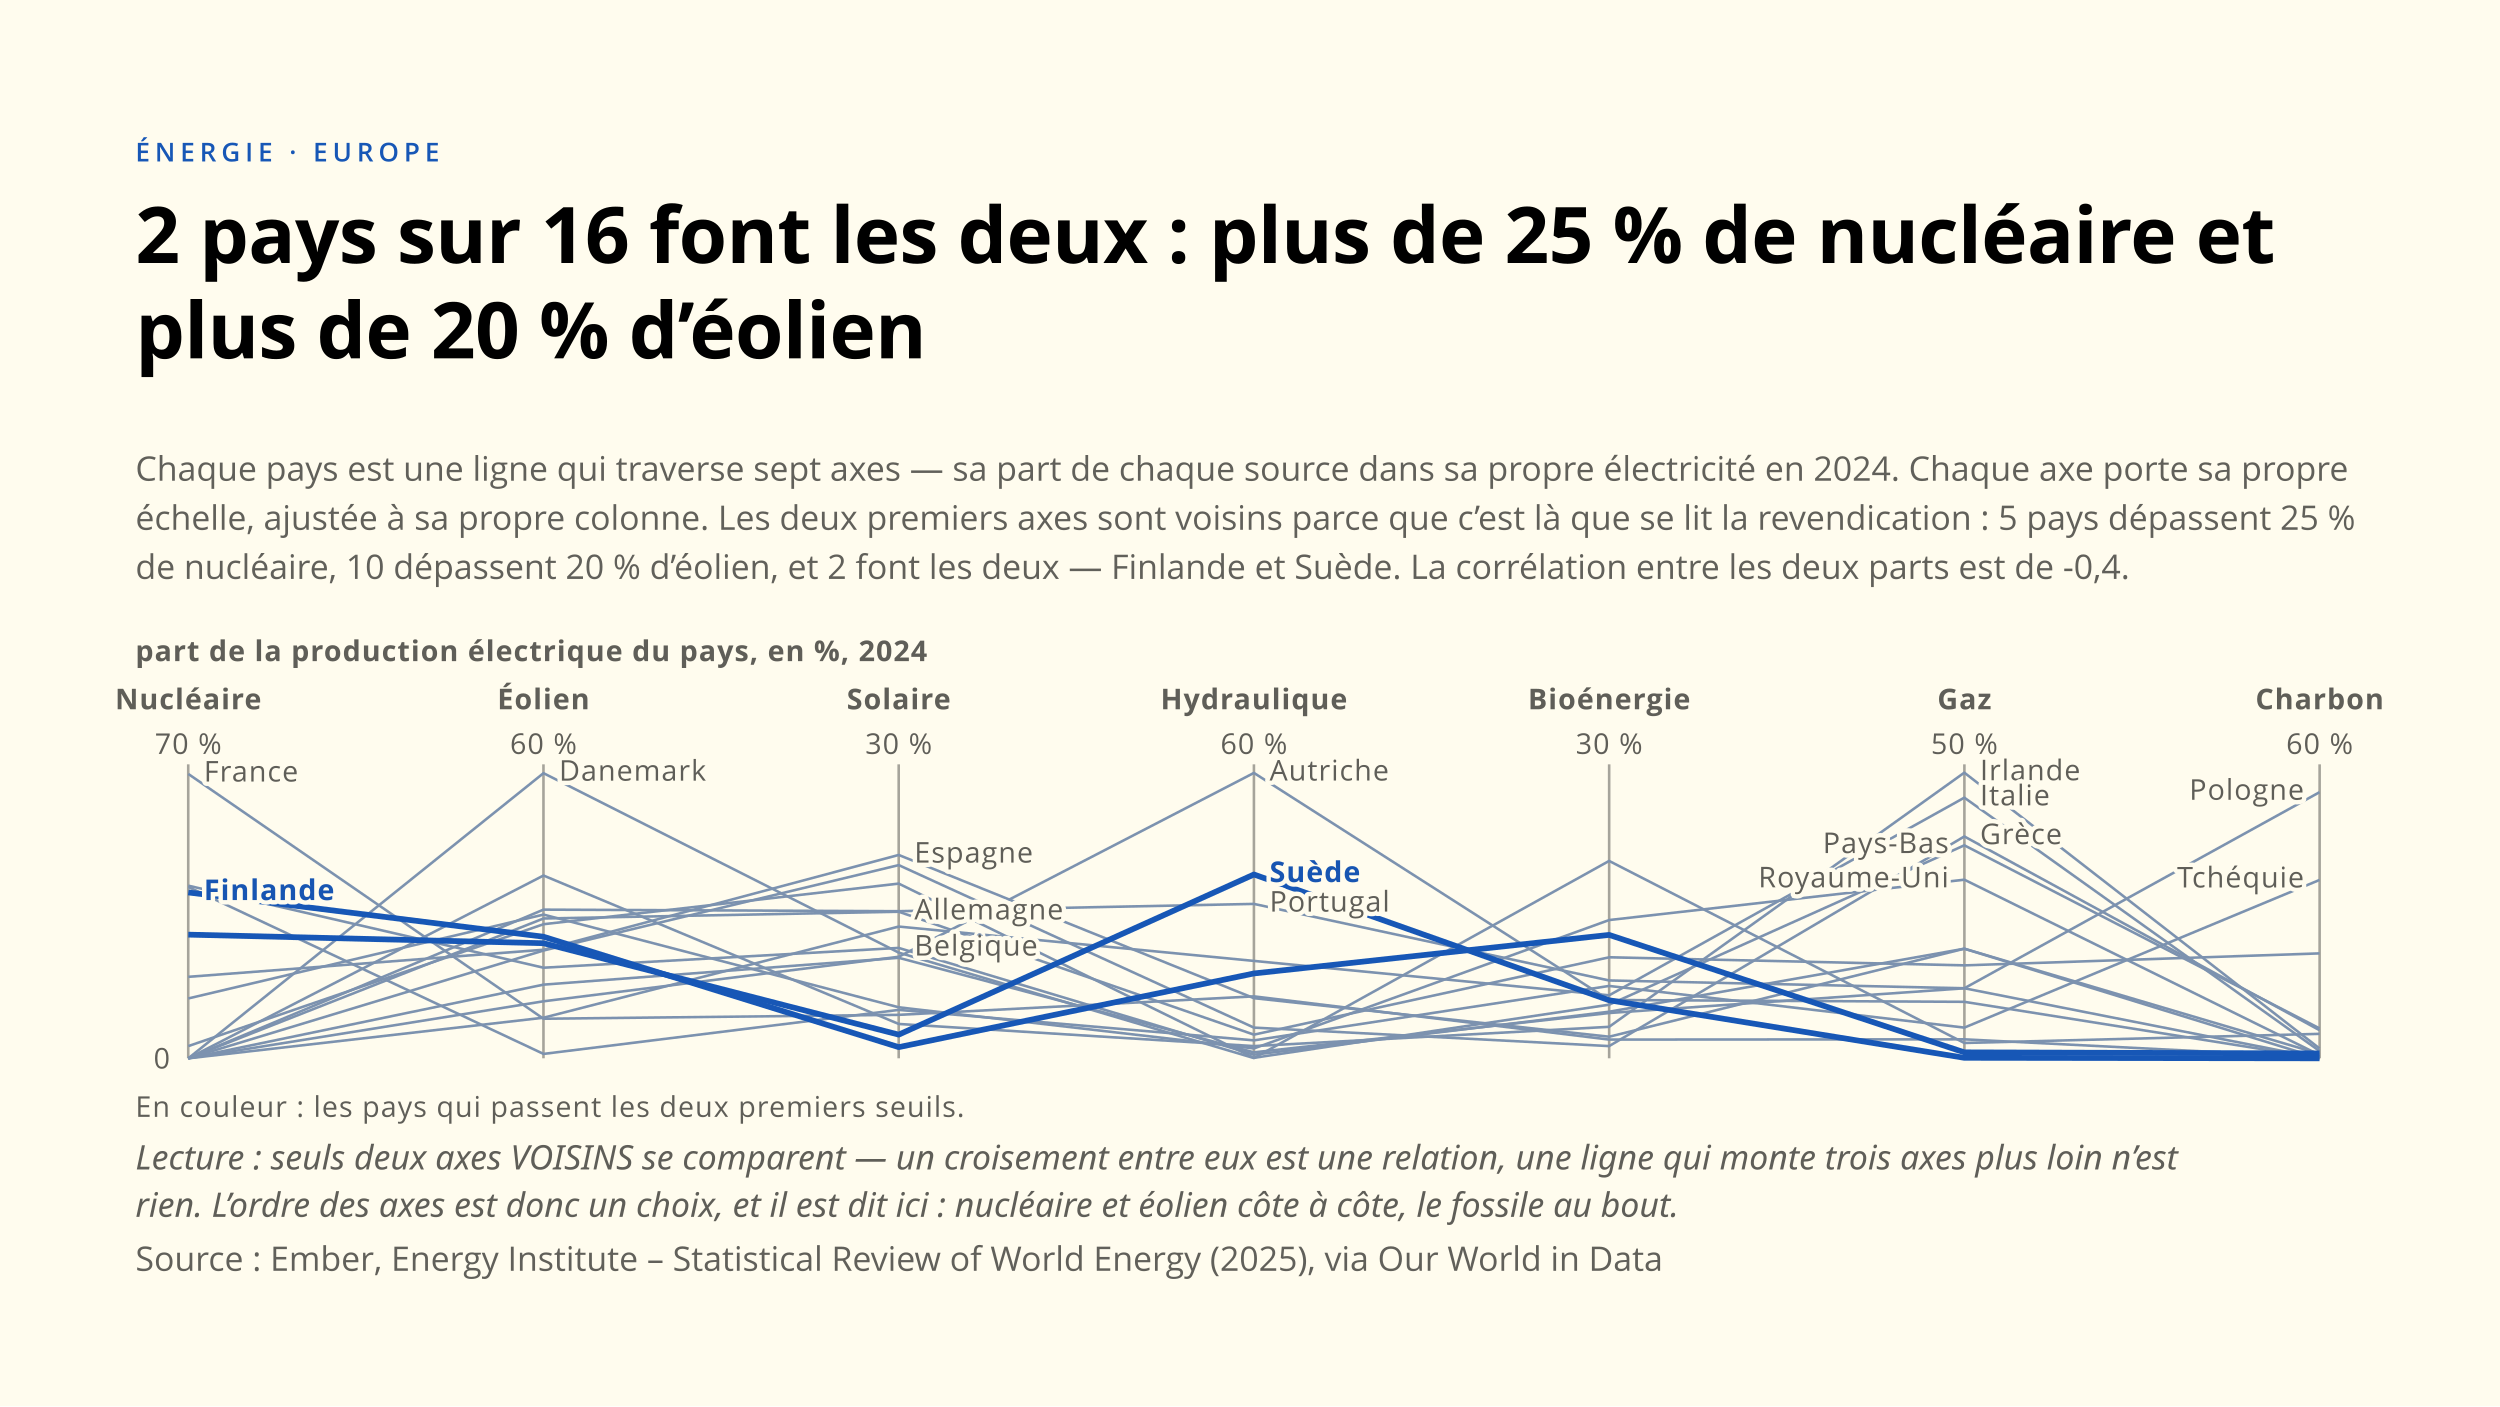
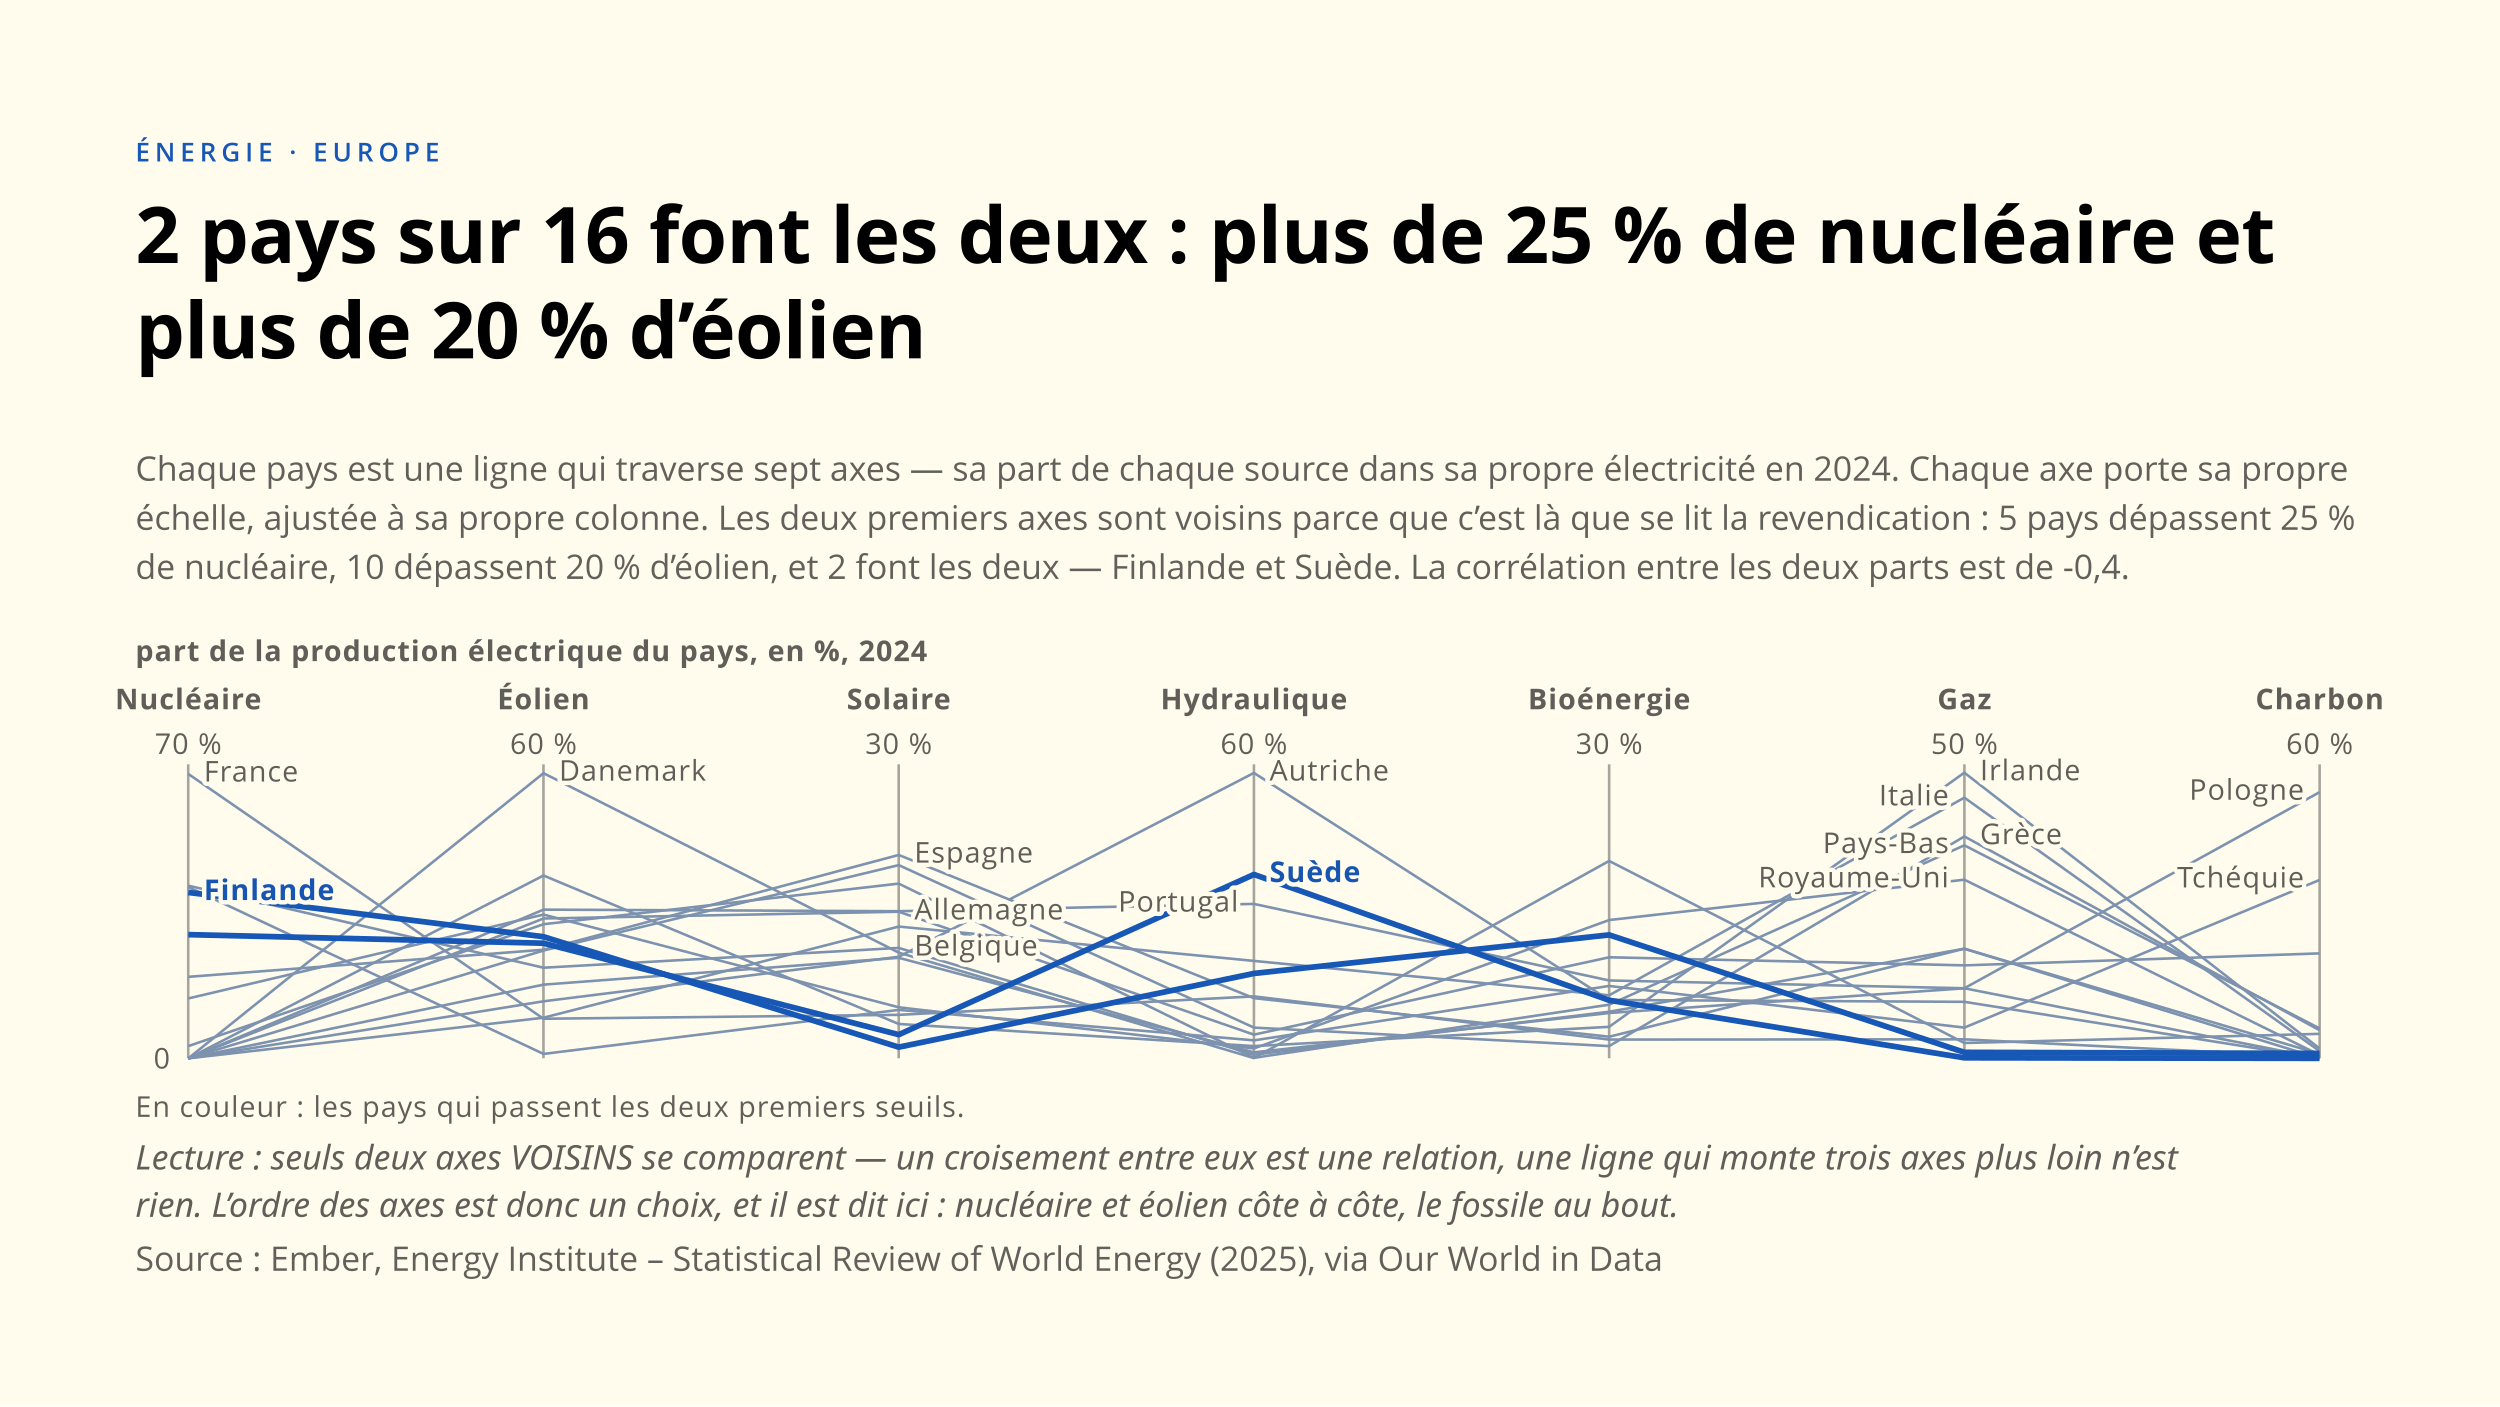
<svg xmlns="http://www.w3.org/2000/svg" width="960" height="540" viewBox="0 0 960 540" role="img" aria-label="Graphique en coordonnées parallèles : 16 pays européens, chacun une ligne traversant sept axes verticaux — nucléaire, éolien, solaire, hydraulique, bioénergie, gaz, charbon — chaque axe à sa propre échelle et portant sa part de la production du pays en 2024. Entre les deux premiers axes les lignes se croisent : 5 pays dépassent 25 % de nucléaire, 10 dépassent 20 % d’éolien, et seuls Finlande et Suède font les deux ; leurs lignes sont en couleur.">
  <rect x="0" y="0" width="960" height="540" fill="#FFFCEE" />
  <text x="52" y="62" font-family="Open Sans" font-size="10" font-weight="600" font-style="normal" letter-spacing="1.9" fill="#1757B6">ÉNERGIE · EUROPE</text>
  <text x="52" y="101" font-family="Merriweather" font-size="30" font-weight="700" font-style="normal" letter-spacing="-0.2" fill="#000000">2 pays sur 16 font les deux : plus de 25 % de nucléaire et</text>
  <text x="52" y="137.602" font-family="Merriweather" font-size="30" font-weight="700" font-style="normal" letter-spacing="-0.2" fill="#000000">plus de 20 % d’éolien</text>
  <text x="52" y="184.603" font-family="Open Sans" font-size="13" font-weight="400" font-style="normal" letter-spacing="0" fill="#61605a">Chaque pays est une ligne qui traverse sept axes — sa part de chaque source dans sa propre électricité en 2024. Chaque axe porte sa propre</text>
  <text x="52" y="203.454" font-family="Open Sans" font-size="13" font-weight="400" font-style="normal" letter-spacing="0" fill="#61605a">échelle, ajustée à sa propre colonne. Les deux premiers axes sont voisins parce que c’est là que se lit la revendication : 5 pays dépassent 25 %</text>
  <text x="52" y="222.305" font-family="Open Sans" font-size="13" font-weight="400" font-style="normal" letter-spacing="0" fill="#61605a">de nucléaire, 10 dépassent 20 % d’éolien, et 2 font les deux — Finlande et Suède. La corrélation entre les deux parts est de -0,4.</text>
  <text x="52" y="253.873" font-family="Open Sans" font-size="11" font-weight="700" font-style="normal" letter-spacing="0.4" fill="#5f5e58">part de la production électrique du pays, en %, 2024</text>
  <g>
    <line x1="72.28" x2="72.28" y1="293.505" y2="406.386" stroke="#a6a49b" stroke-width="1" />
    <text x="72.28" y="272.368" text-anchor="middle" font-family="Open Sans" font-size="11" font-weight="700" font-style="normal" letter-spacing="0.4" fill="#5f5e58">Nucléaire</text>
  </g>
  <g>
    <line x1="208.689" x2="208.689" y1="293.505" y2="406.386" stroke="#a6a49b" stroke-width="1" />
    <text x="208.689" y="272.368" text-anchor="middle" font-family="Open Sans" font-size="11" font-weight="700" font-style="normal" letter-spacing="0.4" fill="#5f5e58">Éolien</text>
  </g>
  <g>
    <line x1="345.099" x2="345.099" y1="293.505" y2="406.386" stroke="#a6a49b" stroke-width="1" />
    <text x="345.099" y="272.368" text-anchor="middle" font-family="Open Sans" font-size="11" font-weight="700" font-style="normal" letter-spacing="0.4" fill="#5f5e58">Solaire</text>
  </g>
  <g>
    <line x1="481.508" x2="481.508" y1="293.505" y2="406.386" stroke="#a6a49b" stroke-width="1" />
    <text x="481.508" y="272.368" text-anchor="middle" font-family="Open Sans" font-size="11" font-weight="700" font-style="normal" letter-spacing="0.4" fill="#5f5e58">Hydraulique</text>
  </g>
  <g>
    <line x1="617.917" x2="617.917" y1="293.505" y2="406.386" stroke="#a6a49b" stroke-width="1" />
    <text x="617.917" y="272.368" text-anchor="middle" font-family="Open Sans" font-size="11" font-weight="700" font-style="normal" letter-spacing="0.4" fill="#5f5e58">Bioénergie</text>
  </g>
  <g>
    <line x1="754.326" x2="754.326" y1="293.505" y2="406.386" stroke="#a6a49b" stroke-width="1" />
    <text x="754.326" y="272.368" text-anchor="middle" font-family="Open Sans" font-size="11" font-weight="700" font-style="normal" letter-spacing="0.4" fill="#5f5e58">Gaz</text>
  </g>
  <g>
    <line x1="890.736" x2="890.736" y1="293.505" y2="406.386" stroke="#a6a49b" stroke-width="1" />
    <text x="890.736" y="272.368" text-anchor="middle" font-family="Open Sans" font-size="11" font-weight="700" font-style="normal" letter-spacing="0.4" fill="#5f5e58">Charbon</text>
  </g>
  <path d="M 72.3 406.4 L 208.7 384.5 L 345.1 367.4 L 481.5 296.8 L 617.9 384.0 L 754.3 384.7 L 890.7 406.4" fill="none" stroke="#7c92af" stroke-width="1" stroke-linejoin="round" />
  <path d="M 72.3 340.1 L 208.7 371.6 L 345.1 364.0 L 481.5 405.0 L 617.9 388.5 L 754.3 364.3 L 890.7 406.4" fill="none" stroke="#7c92af" stroke-width="1" stroke-linejoin="round" />
  <path d="M 72.3 340.6 L 208.7 404.7 L 345.1 387.8 L 481.5 399.5 L 617.9 378.6 L 754.3 394.6 L 890.7 337.9" fill="none" stroke="#7c92af" stroke-width="1" stroke-linejoin="round" />
  <path d="M 72.3 406.4 L 208.7 296.9 L 345.1 365.8 L 481.5 406.3 L 617.9 330.6 L 754.3 400.5 L 890.7 397.0" fill="none" stroke="#7c92af" stroke-width="1" stroke-linejoin="round" />
  <path d="M 72.3 297.2 L 208.7 391.2 L 345.1 389.7 L 481.5 382.6 L 617.9 399.2 L 754.3 399.1 L 890.7 406.0" fill="none" stroke="#7c92af" stroke-width="1" stroke-linejoin="round" />
  <path d="M 72.3 406.4 L 208.7 352.7 L 345.1 350.1 L 481.5 397.3 L 617.9 367.6 L 754.3 370.7 L 890.7 366.1" fill="none" stroke="#7c92af" stroke-width="1" stroke-linejoin="round" />
  <path d="M 72.3 406.4 L 208.7 365.0 L 345.1 332.2 L 481.5 394.6 L 617.9 401.7 L 754.3 321.2 L 890.7 395.6" fill="none" stroke="#7c92af" stroke-width="1" stroke-linejoin="round" />
  <path d="M 72.3 406.4 L 208.7 336.2 L 345.1 393.2 L 481.5 401.7 L 617.9 394.3 L 754.3 296.7 L 890.7 402.6" fill="none" stroke="#7c92af" stroke-width="1" stroke-linejoin="round" />
  <path d="M 72.3 406.4 L 208.7 390.8 L 345.1 355.8 L 481.5 369.0 L 617.9 382.2 L 754.3 306.3 L 890.7 403.6" fill="none" stroke="#7c92af" stroke-width="1" stroke-linejoin="round" />
  <path d="M 72.3 401.7 L 208.7 354.9 L 345.1 339.3 L 481.5 406.2 L 617.9 385.8 L 754.3 324.6 L 890.7 394.9" fill="none" stroke="#7c92af" stroke-width="1" stroke-linejoin="round" />
  <path d="M 72.3 406.4 L 208.7 378.1 L 345.1 367.8 L 481.5 404.1 L 617.9 389.0 L 754.3 379.5 L 890.7 304.2" fill="none" stroke="#7c92af" stroke-width="1" stroke-linejoin="round" />
  <path d="M 72.3 406.4 L 208.7 349.3 L 345.1 349.9 L 481.5 347.1 L 617.9 376.5 L 754.3 379.5 L 890.7 406.4" fill="none" stroke="#7c92af" stroke-width="1" stroke-linejoin="round" />
  <path d="M 72.3 375.1 L 208.7 364.7 L 345.1 328.3 L 481.5 383.3 L 617.9 398.1 L 754.3 364.3 L 890.7 404.7" fill="none" stroke="#7c92af" stroke-width="1" stroke-linejoin="round" />
  <path d="M 72.3 383.4 L 208.7 351.2 L 345.1 386.8 L 481.5 402.6 L 617.9 353.3 L 754.3 337.8 L 890.7 405.1" fill="none" stroke="#7c92af" stroke-width="1" stroke-linejoin="round" />
  <path d="M 72.3 342.7 L 208.7 359.7 L 345.1 402.1 L 481.5 373.8 L 617.9 359.0 L 754.3 404.1 L 890.7 404.5" fill="none" stroke="#1757B6" stroke-width="2.2" stroke-linejoin="round" />
  <path d="M 72.3 358.9 L 208.7 362.2 L 345.1 397.3 L 481.5 335.8 L 617.9 384.1 L 754.3 406.2 L 890.7 406.4" fill="none" stroke="#1757B6" stroke-width="2.2" stroke-linejoin="round" />
  <text x="72.28" y="289.505" text-anchor="middle" font-family="Open Sans" font-size="11" font-weight="500" font-style="normal" letter-spacing="0.4" fill="#5f5e58">70 %</text>
  <text x="208.689" y="289.505" text-anchor="middle" font-family="Open Sans" font-size="11" font-weight="500" font-style="normal" letter-spacing="0.4" fill="#5f5e58">60 %</text>
  <text x="345.099" y="289.505" text-anchor="middle" font-family="Open Sans" font-size="11" font-weight="500" font-style="normal" letter-spacing="0.4" fill="#5f5e58">30 %</text>
  <text x="481.508" y="289.505" text-anchor="middle" font-family="Open Sans" font-size="11" font-weight="500" font-style="normal" letter-spacing="0.4" fill="#5f5e58">60 %</text>
  <text x="617.917" y="289.505" text-anchor="middle" font-family="Open Sans" font-size="11" font-weight="500" font-style="normal" letter-spacing="0.4" fill="#5f5e58">30 %</text>
  <text x="754.326" y="289.505" text-anchor="middle" font-family="Open Sans" font-size="11" font-weight="500" font-style="normal" letter-spacing="0.4" fill="#5f5e58">50 %</text>
  <text x="890.736" y="289.505" text-anchor="middle" font-family="Open Sans" font-size="11" font-weight="500" font-style="normal" letter-spacing="0.4" fill="#5f5e58">60 %</text>
  <text x="65.28" y="410.312" text-anchor="end" font-family="Open Sans" font-size="11" font-weight="500" font-style="normal" letter-spacing="0.4" fill="#5f5e58">0</text>
  <g>
    <text x="78.28" y="345.63" text-anchor="start" font-family="Open Sans" font-size="11" font-weight="700" font-style="normal" letter-spacing="0.4" fill="none" stroke="#FFFCEE" stroke-width="3.4" stroke-linejoin="round">Finlande</text>
    <text x="78.28" y="345.63" text-anchor="start" font-family="Open Sans" font-size="11" font-weight="700" font-style="normal" letter-spacing="0.4" fill="#1755b2">Finlande</text>
  </g>
  <g>
    <text x="487.508" y="338.703" text-anchor="start" font-family="Open Sans" font-size="11" font-weight="700" font-style="normal" letter-spacing="0.4" fill="none" stroke="#FFFCEE" stroke-width="3.4" stroke-linejoin="round">Suède</text>
    <text x="487.508" y="338.703" text-anchor="start" font-family="Open Sans" font-size="11" font-weight="700" font-style="normal" letter-spacing="0.4" fill="#1755b2">Suède</text>
  </g>
  <g>
    <text x="487.508" y="299.721" text-anchor="start" font-family="Open Sans" font-size="11" font-weight="500" font-style="normal" letter-spacing="0.4" fill="none" stroke="#FFFCEE" stroke-width="3.4" stroke-linejoin="round">Autriche</text>
    <text x="487.508" y="299.721" text-anchor="start" font-family="Open Sans" font-size="11" font-weight="500" font-style="normal" letter-spacing="0.4" fill="#5f5e58">Autriche</text>
  </g>
  <g>
    <text x="351.099" y="366.938" text-anchor="start" font-family="Open Sans" font-size="11" font-weight="500" font-style="normal" letter-spacing="0.4" fill="none" stroke="#FFFCEE" stroke-width="3.4" stroke-linejoin="round">Belgique</text>
    <text x="351.099" y="366.938" text-anchor="start" font-family="Open Sans" font-size="11" font-weight="500" font-style="normal" letter-spacing="0.4" fill="#5f5e58">Belgique</text>
  </g>
  <g>
    <text x="884.736" y="340.787" text-anchor="end" font-family="Open Sans" font-size="11" font-weight="500" font-style="normal" letter-spacing="0.4" fill="none" stroke="#FFFCEE" stroke-width="3.4" stroke-linejoin="round">Tchéquie</text>
    <text x="884.736" y="340.787" text-anchor="end" font-family="Open Sans" font-size="11" font-weight="500" font-style="normal" letter-spacing="0.4" fill="#5f5e58">Tchéquie</text>
  </g>
  <g>
    <text x="214.689" y="299.791" text-anchor="start" font-family="Open Sans" font-size="11" font-weight="500" font-style="normal" letter-spacing="0.4" fill="none" stroke="#FFFCEE" stroke-width="3.4" stroke-linejoin="round">Danemark</text>
    <text x="214.689" y="299.791" text-anchor="start" font-family="Open Sans" font-size="11" font-weight="500" font-style="normal" letter-spacing="0.4" fill="#5f5e58">Danemark</text>
  </g>
  <g>
    <text x="78.28" y="300.105" text-anchor="start" font-family="Open Sans" font-size="11" font-weight="500" font-style="normal" letter-spacing="0.4" fill="none" stroke="#FFFCEE" stroke-width="3.4" stroke-linejoin="round">France</text>
    <text x="78.28" y="300.105" text-anchor="start" font-family="Open Sans" font-size="11" font-weight="500" font-style="normal" letter-spacing="0.4" fill="#5f5e58">France</text>
  </g>
  <g>
    <text x="351.099" y="353.076" text-anchor="start" font-family="Open Sans" font-size="11" font-weight="500" font-style="normal" letter-spacing="0.4" fill="none" stroke="#FFFCEE" stroke-width="3.4" stroke-linejoin="round">Allemagne</text>
    <text x="351.099" y="353.076" text-anchor="start" font-family="Open Sans" font-size="11" font-weight="500" font-style="normal" letter-spacing="0.4" fill="#5f5e58">Allemagne</text>
  </g>
  <g>
    <text x="760.326" y="324.157" text-anchor="start" font-family="Open Sans" font-size="11" font-weight="500" font-style="normal" letter-spacing="0.4" fill="none" stroke="#FFFCEE" stroke-width="3.4" stroke-linejoin="round">Grèce</text>
    <text x="760.326" y="324.157" text-anchor="start" font-family="Open Sans" font-size="11" font-weight="500" font-style="normal" letter-spacing="0.4" fill="#5f5e58">Grèce</text>
  </g>
  <g>
    <text x="760.326" y="299.628" text-anchor="start" font-family="Open Sans" font-size="11" font-weight="500" font-style="normal" letter-spacing="0.4" fill="none" stroke="#FFFCEE" stroke-width="3.4" stroke-linejoin="round">Irlande</text>
    <text x="760.326" y="299.628" text-anchor="start" font-family="Open Sans" font-size="11" font-weight="500" font-style="normal" letter-spacing="0.4" fill="#5f5e58">Irlande</text>
  </g>
  <g>
-     <text x="760.326" y="309.249" text-anchor="start" font-family="Open Sans" font-size="11" font-weight="500" font-style="normal" letter-spacing="0.4" fill="none" stroke="#FFFCEE" stroke-width="3.4" stroke-linejoin="round">Italie</text>
-     <text x="760.326" y="309.249" text-anchor="start" font-family="Open Sans" font-size="11" font-weight="500" font-style="normal" letter-spacing="0.4" fill="#5f5e58">Italie</text>
+     <text x="748.326" y="309.249" text-anchor="end" font-family="Open Sans" font-size="11" font-weight="500" font-style="normal" letter-spacing="0.4" fill="none" stroke="#FFFCEE" stroke-width="3.4" stroke-linejoin="round">Italie</text>
+     <text x="748.326" y="309.249" text-anchor="end" font-family="Open Sans" font-size="11" font-weight="500" font-style="normal" letter-spacing="0.4" fill="#5f5e58">Italie</text>
  </g>
  <g>
    <text x="748.326" y="327.575" text-anchor="end" font-family="Open Sans" font-size="11" font-weight="500" font-style="normal" letter-spacing="0.4" fill="none" stroke="#FFFCEE" stroke-width="3.4" stroke-linejoin="round">Pays-Bas</text>
    <text x="748.326" y="327.575" text-anchor="end" font-family="Open Sans" font-size="11" font-weight="500" font-style="normal" letter-spacing="0.4" fill="#5f5e58">Pays-Bas</text>
  </g>
  <g>
    <text x="884.736" y="307.113" text-anchor="end" font-family="Open Sans" font-size="11" font-weight="500" font-style="normal" letter-spacing="0.4" fill="none" stroke="#FFFCEE" stroke-width="3.4" stroke-linejoin="round">Pologne</text>
    <text x="884.736" y="307.113" text-anchor="end" font-family="Open Sans" font-size="11" font-weight="500" font-style="normal" letter-spacing="0.4" fill="#5f5e58">Pologne</text>
  </g>
  <g>
-     <text x="487.508" y="350.05" text-anchor="start" font-family="Open Sans" font-size="11" font-weight="500" font-style="normal" letter-spacing="0.4" fill="none" stroke="#FFFCEE" stroke-width="3.4" stroke-linejoin="round">Portugal</text>
-     <text x="487.508" y="350.05" text-anchor="start" font-family="Open Sans" font-size="11" font-weight="500" font-style="normal" letter-spacing="0.4" fill="#5f5e58">Portugal</text>
+     <text x="475.508" y="350.05" text-anchor="end" font-family="Open Sans" font-size="11" font-weight="500" font-style="normal" letter-spacing="0.4" fill="none" stroke="#FFFCEE" stroke-width="3.4" stroke-linejoin="round">Portugal</text>
+     <text x="475.508" y="350.05" text-anchor="end" font-family="Open Sans" font-size="11" font-weight="500" font-style="normal" letter-spacing="0.4" fill="#5f5e58">Portugal</text>
  </g>
  <g>
    <text x="351.099" y="331.243" text-anchor="start" font-family="Open Sans" font-size="11" font-weight="500" font-style="normal" letter-spacing="0.4" fill="none" stroke="#FFFCEE" stroke-width="3.4" stroke-linejoin="round">Espagne</text>
    <text x="351.099" y="331.243" text-anchor="start" font-family="Open Sans" font-size="11" font-weight="500" font-style="normal" letter-spacing="0.4" fill="#5f5e58">Espagne</text>
  </g>
  <g>
    <text x="748.326" y="340.748" text-anchor="end" font-family="Open Sans" font-size="11" font-weight="500" font-style="normal" letter-spacing="0.4" fill="none" stroke="#FFFCEE" stroke-width="3.4" stroke-linejoin="round">Royaume-Uni</text>
    <text x="748.326" y="340.748" text-anchor="end" font-family="Open Sans" font-size="11" font-weight="500" font-style="normal" letter-spacing="0.4" fill="#5f5e58">Royaume-Uni</text>
  </g>
  <text x="52" y="428.881" font-family="Open Sans" font-size="11" font-weight="500" font-style="normal" letter-spacing="0.4" fill="#5f5e58">En couleur : les pays qui passent les deux premiers seuils.</text>
  <text x="52" y="449.064" font-family="Merriweather" font-size="13" font-weight="400" font-style="italic" letter-spacing="0" fill="#5f5e58">Lecture : seuls deux axes VOISINS se comparent — un croisement entre eux est une relation, une ligne qui monte trois axes plus loin n’est</text>
  <text x="52" y="467.264" font-family="Merriweather" font-size="13" font-weight="400" font-style="italic" letter-spacing="0" fill="#5f5e58">rien. L’ordre des axes est donc un choix, et il est dit ici : nucléaire et éolien côte à côte, le fossile au bout.</text>
  <text x="52" y="488" font-family="Open Sans" font-size="13" font-weight="400" font-style="normal" letter-spacing="0" fill="#61605a">Source : Ember, Energy Institute – Statistical Review of World Energy (2025), via Our World in Data</text>
</svg>
